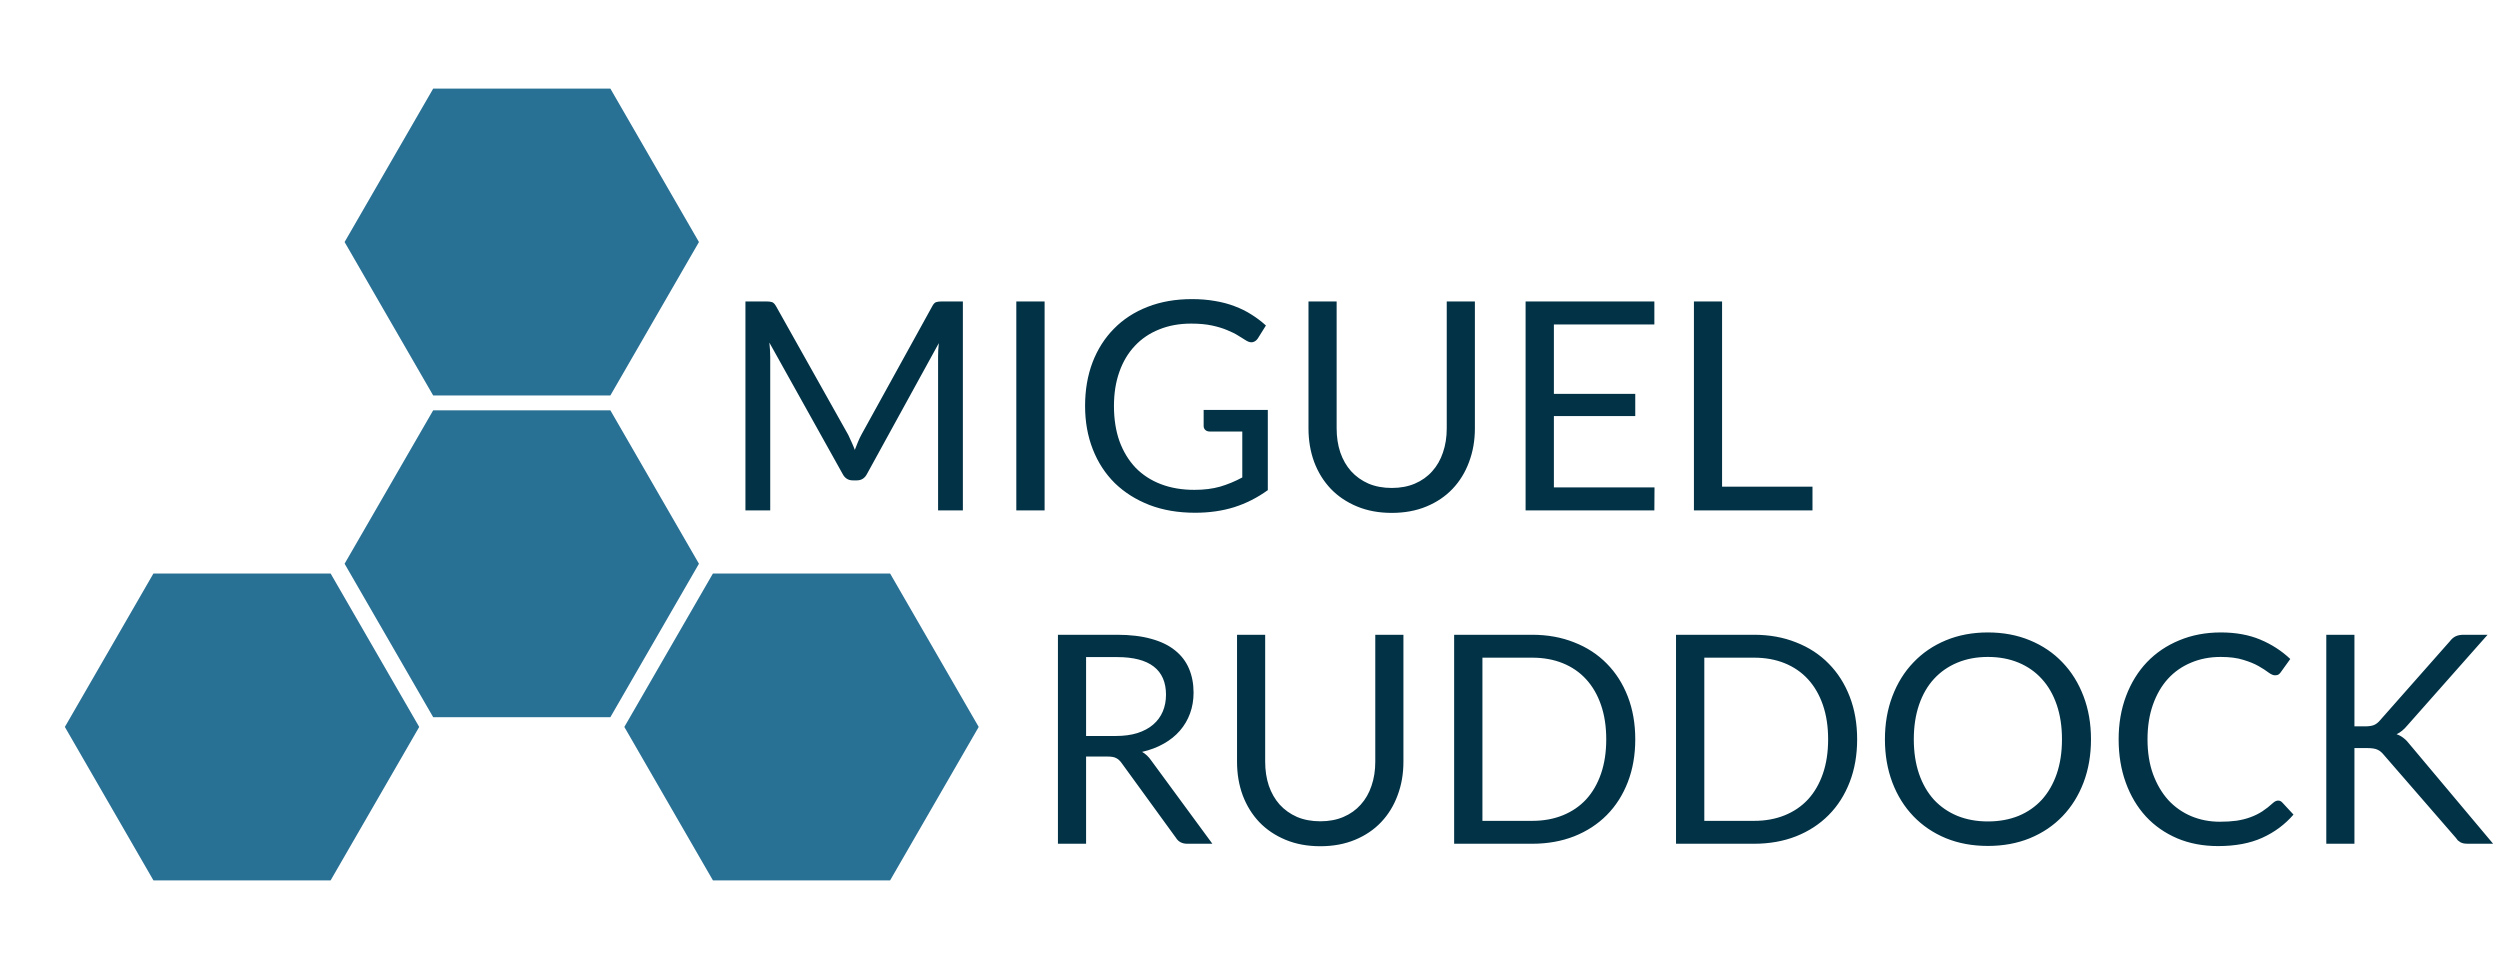
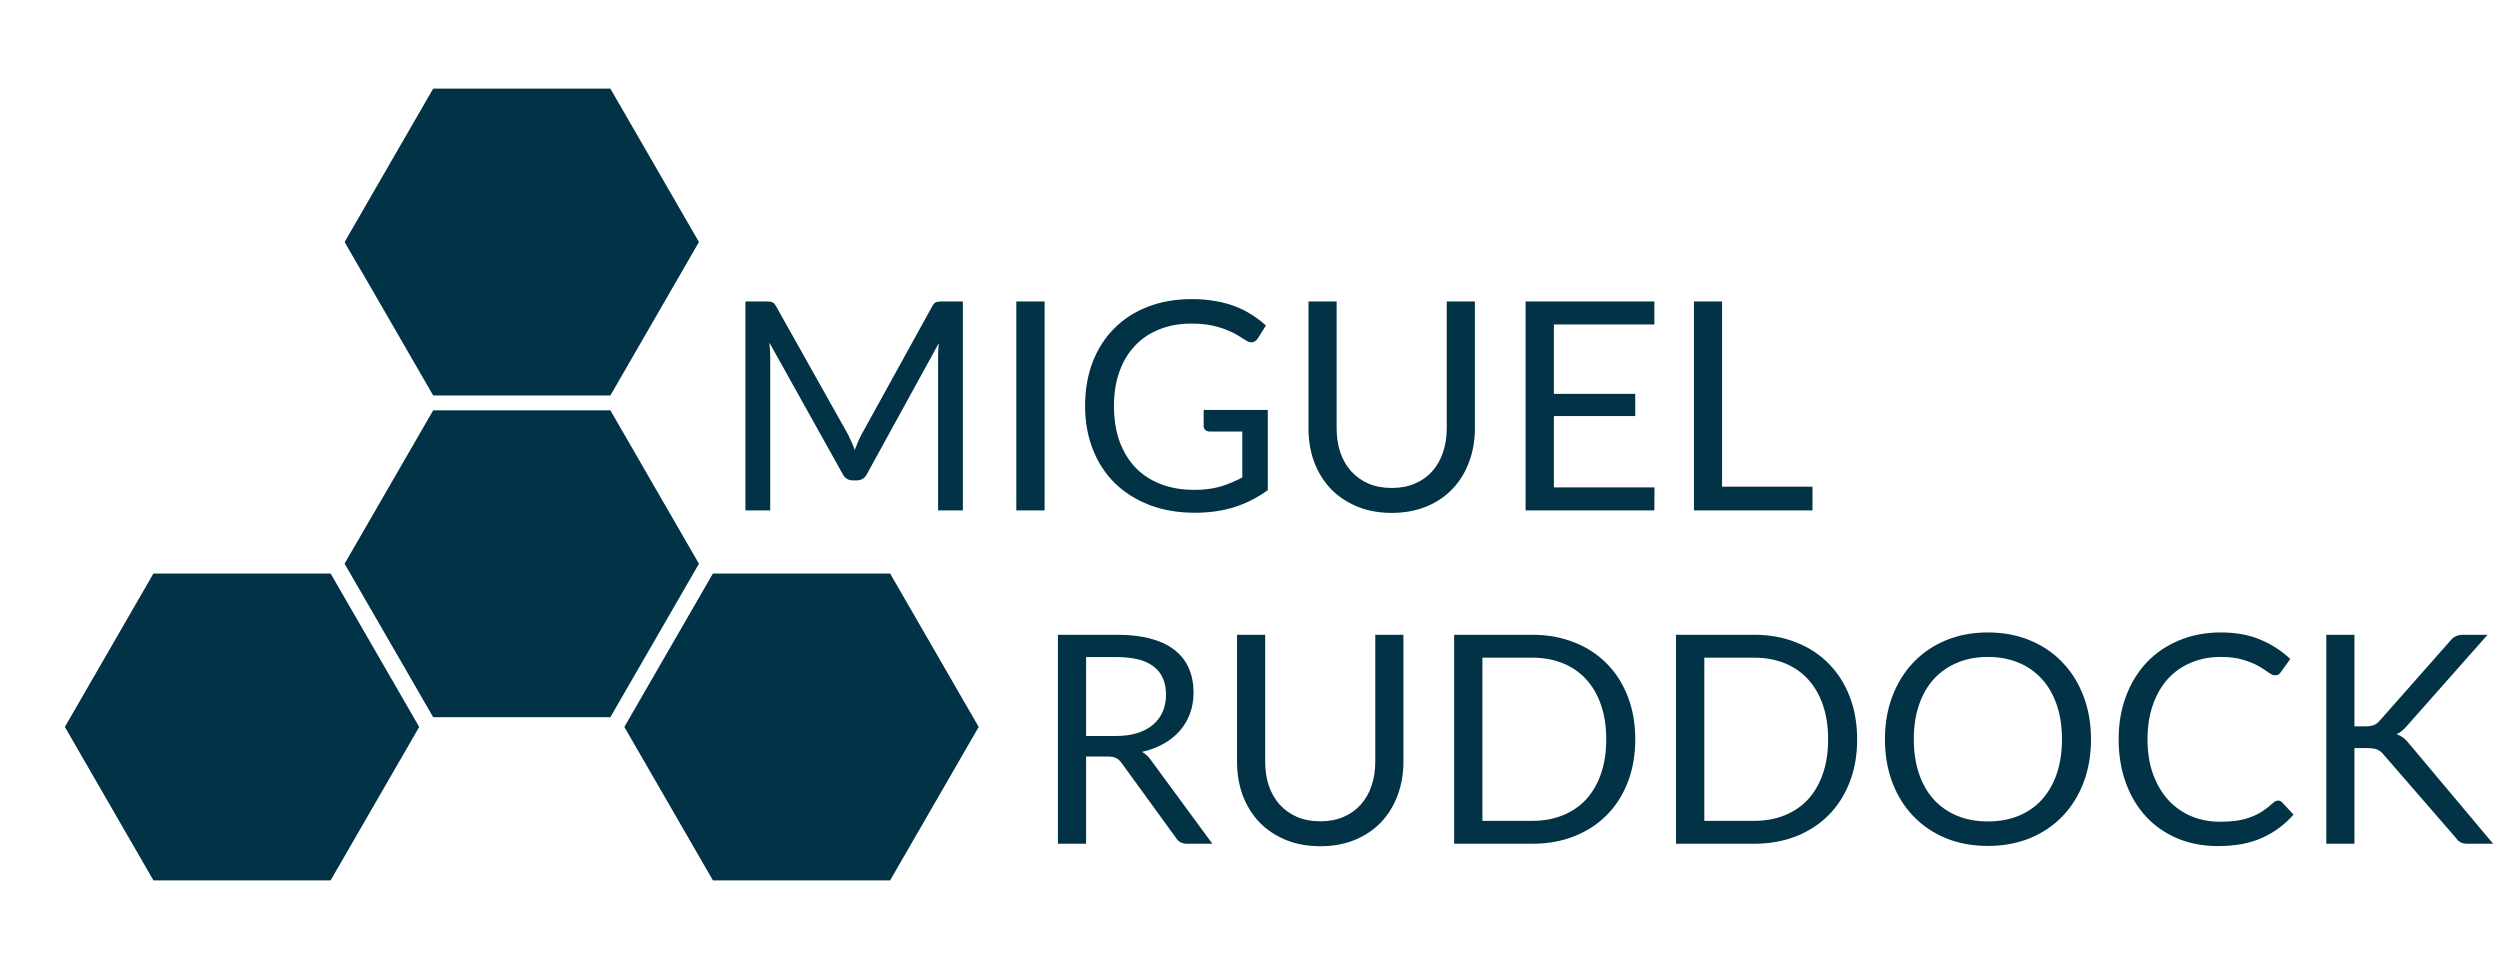
<svg xmlns="http://www.w3.org/2000/svg" width="240" height="94" viewBox="0 0 240 94" fill="none">
-   <path d="M41.586 8.505L58.595 8.505L67.099 23.235L58.595 37.966L41.586 37.966L33.081 23.235L41.586 8.505Z" fill="#287094" />
-   <path d="M14.73 55.056L31.739 55.056L40.244 69.786L31.739 84.516L14.73 84.516L6.226 69.786L14.73 55.056Z" fill="#287094" />
-   <path d="M41.586 39.39L58.595 39.39L67.099 54.12L58.595 68.85L41.586 68.85L33.081 54.12L41.586 39.39Z" fill="#287094" />
-   <path d="M68.441 55.056L85.45 55.056L93.955 69.786L85.45 84.516L68.441 84.516L59.937 69.786L68.441 55.056Z" fill="#287094" />
+   <path d="M41.586 8.505L58.595 8.505L67.099 23.235L58.595 37.966L41.586 37.966L33.081 23.235L41.586 8.505Z" fill="#023246" />
+   <path d="M14.73 55.056L31.739 55.056L40.244 69.786L31.739 84.516L14.73 84.516L6.226 69.786L14.73 55.056Z" fill="#023246" />
+   <path d="M41.586 39.39L58.595 39.39L67.099 54.12L58.595 68.85L41.586 68.85L33.081 54.12L41.586 39.39Z" fill="#023246" />
+   <path d="M68.441 55.056L85.45 55.056L93.955 69.786L85.45 84.516L68.441 84.516L59.937 69.786L68.441 55.056Z" fill="#023246" />
  <path d="M92.436 28.938V49H90.056V34.258C90.056 34.062 90.061 33.852 90.07 33.628C90.089 33.404 90.107 33.175 90.126 32.942L83.238 45.486C83.023 45.906 82.697 46.116 82.258 46.116H81.866C81.427 46.116 81.101 45.906 80.886 45.486L73.858 32.886C73.914 33.381 73.942 33.838 73.942 34.258V49H71.562V28.938H73.564C73.807 28.938 73.993 28.961 74.124 29.008C74.255 29.055 74.381 29.185 74.502 29.4L81.432 41.748C81.544 41.972 81.651 42.205 81.754 42.448C81.866 42.691 81.969 42.938 82.062 43.19C82.155 42.938 82.253 42.691 82.356 42.448C82.459 42.196 82.571 41.958 82.692 41.734L89.496 29.4C89.608 29.185 89.729 29.055 89.86 29.008C90 28.961 90.191 28.938 90.434 28.938H92.436ZM100.282 49H97.566V28.938H100.282V49ZM121.71 39.354V47.054C120.702 47.782 119.624 48.328 118.476 48.692C117.337 49.047 116.086 49.224 114.724 49.224C113.109 49.224 111.653 48.977 110.356 48.482C109.058 47.978 107.948 47.278 107.024 46.382C106.109 45.477 105.404 44.394 104.91 43.134C104.415 41.874 104.168 40.488 104.168 38.976C104.168 37.445 104.406 36.05 104.882 34.79C105.367 33.53 106.053 32.452 106.94 31.556C107.826 30.651 108.904 29.951 110.174 29.456C111.443 28.961 112.862 28.714 114.43 28.714C115.223 28.714 115.96 28.775 116.642 28.896C117.323 29.008 117.953 29.176 118.532 29.4C119.11 29.615 119.647 29.881 120.142 30.198C120.636 30.506 121.098 30.856 121.528 31.248L120.758 32.48C120.636 32.667 120.478 32.788 120.282 32.844C120.095 32.891 119.885 32.844 119.652 32.704C119.428 32.573 119.171 32.415 118.882 32.228C118.592 32.041 118.238 31.864 117.818 31.696C117.407 31.519 116.917 31.369 116.348 31.248C115.788 31.127 115.12 31.066 114.346 31.066C113.216 31.066 112.194 31.253 111.28 31.626C110.365 31.99 109.586 32.517 108.942 33.208C108.298 33.889 107.803 34.72 107.458 35.7C107.112 36.671 106.94 37.763 106.94 38.976C106.94 40.236 107.117 41.365 107.472 42.364C107.836 43.353 108.349 44.198 109.012 44.898C109.684 45.589 110.496 46.116 111.448 46.48C112.4 46.844 113.468 47.026 114.654 47.026C115.587 47.026 116.413 46.923 117.132 46.718C117.86 46.503 118.569 46.209 119.26 45.836V41.426H116.138C115.96 41.426 115.816 41.375 115.704 41.272C115.601 41.169 115.55 41.043 115.55 40.894V39.354H121.71ZM133.609 46.844C134.439 46.844 135.181 46.704 135.835 46.424C136.488 46.144 137.039 45.752 137.487 45.248C137.944 44.744 138.289 44.142 138.523 43.442C138.765 42.742 138.887 41.972 138.887 41.132V28.938H141.589V41.132C141.589 42.289 141.402 43.363 141.029 44.352C140.665 45.341 140.137 46.2 139.447 46.928C138.765 47.647 137.93 48.211 136.941 48.622C135.951 49.033 134.841 49.238 133.609 49.238C132.377 49.238 131.266 49.033 130.277 48.622C129.287 48.211 128.447 47.647 127.757 46.928C127.066 46.2 126.534 45.341 126.161 44.352C125.797 43.363 125.615 42.289 125.615 41.132V28.938H128.317V41.118C128.317 41.958 128.433 42.728 128.667 43.428C128.909 44.128 129.255 44.73 129.703 45.234C130.16 45.738 130.715 46.135 131.369 46.424C132.031 46.704 132.778 46.844 133.609 46.844ZM158.833 46.788L158.819 49H146.457V28.938H158.819V31.15H149.173V37.814H156.985V39.942H149.173V46.788H158.833ZM173.999 46.718V49H162.617V28.938H165.319V46.718H173.999Z" fill="#023246" />
  <path d="M107.12 70.654C107.904 70.654 108.595 70.561 109.192 70.374C109.799 70.178 110.303 69.907 110.704 69.562C111.115 69.207 111.423 68.787 111.628 68.302C111.833 67.817 111.936 67.28 111.936 66.692C111.936 65.497 111.544 64.597 110.76 63.99C109.976 63.383 108.8 63.08 107.232 63.08H104.264V70.654H107.12ZM116.388 81H113.98C113.485 81 113.121 80.809 112.888 80.426L107.68 73.258C107.521 73.034 107.349 72.875 107.162 72.782C106.985 72.679 106.705 72.628 106.322 72.628H104.264V81H101.562V60.938H107.232C108.501 60.938 109.598 61.069 110.522 61.33C111.446 61.582 112.207 61.951 112.804 62.436C113.411 62.921 113.859 63.509 114.148 64.2C114.437 64.881 114.582 65.647 114.582 66.496C114.582 67.205 114.47 67.868 114.246 68.484C114.022 69.1 113.695 69.655 113.266 70.15C112.846 70.635 112.328 71.051 111.712 71.396C111.105 71.741 110.415 72.003 109.64 72.18C109.985 72.376 110.284 72.661 110.536 73.034L116.388 81ZM126.749 78.844C127.58 78.844 128.322 78.704 128.975 78.424C129.629 78.144 130.179 77.752 130.627 77.248C131.085 76.744 131.43 76.142 131.663 75.442C131.906 74.742 132.027 73.972 132.027 73.132V60.938H134.729V73.132C134.729 74.289 134.543 75.363 134.169 76.352C133.805 77.341 133.278 78.2 132.587 78.928C131.906 79.647 131.071 80.211 130.081 80.622C129.092 81.033 127.981 81.238 126.749 81.238C125.517 81.238 124.407 81.033 123.417 80.622C122.428 80.211 121.588 79.647 120.897 78.928C120.207 78.2 119.675 77.341 119.301 76.352C118.937 75.363 118.755 74.289 118.755 73.132V60.938H121.457V73.118C121.457 73.958 121.574 74.728 121.807 75.428C122.05 76.128 122.395 76.73 122.843 77.234C123.301 77.738 123.856 78.135 124.509 78.424C125.172 78.704 125.919 78.844 126.749 78.844ZM156.985 70.976C156.985 72.479 156.747 73.846 156.271 75.078C155.795 76.31 155.123 77.365 154.255 78.242C153.387 79.119 152.342 79.801 151.119 80.286C149.906 80.762 148.562 81 147.087 81H139.597V60.938H147.087C148.562 60.938 149.906 61.181 151.119 61.666C152.342 62.142 153.387 62.823 154.255 63.71C155.123 64.587 155.795 65.642 156.271 66.874C156.747 68.106 156.985 69.473 156.985 70.976ZM154.199 70.976C154.199 69.744 154.031 68.643 153.695 67.672C153.359 66.701 152.883 65.88 152.267 65.208C151.651 64.536 150.904 64.023 150.027 63.668C149.15 63.313 148.17 63.136 147.087 63.136H142.313V78.802H147.087C148.17 78.802 149.15 78.625 150.027 78.27C150.904 77.915 151.651 77.407 152.267 76.744C152.883 76.072 153.359 75.251 153.695 74.28C154.031 73.309 154.199 72.208 154.199 70.976ZM178.286 70.976C178.286 72.479 178.048 73.846 177.572 75.078C177.096 76.31 176.424 77.365 175.556 78.242C174.688 79.119 173.643 79.801 172.42 80.286C171.207 80.762 169.863 81 168.388 81H160.898V60.938H168.388C169.863 60.938 171.207 61.181 172.42 61.666C173.643 62.142 174.688 62.823 175.556 63.71C176.424 64.587 177.096 65.642 177.572 66.874C178.048 68.106 178.286 69.473 178.286 70.976ZM175.5 70.976C175.5 69.744 175.332 68.643 174.996 67.672C174.66 66.701 174.184 65.88 173.568 65.208C172.952 64.536 172.205 64.023 171.328 63.668C170.451 63.313 169.471 63.136 168.388 63.136H163.614V78.802H168.388C169.471 78.802 170.451 78.625 171.328 78.27C172.205 77.915 172.952 77.407 173.568 76.744C174.184 76.072 174.66 75.251 174.996 74.28C175.332 73.309 175.5 72.208 175.5 70.976ZM200.735 70.976C200.735 72.479 200.497 73.86 200.021 75.12C199.545 76.371 198.873 77.449 198.005 78.354C197.137 79.259 196.091 79.964 194.869 80.468C193.655 80.963 192.311 81.21 190.837 81.21C189.362 81.21 188.018 80.963 186.805 80.468C185.591 79.964 184.551 79.259 183.683 78.354C182.815 77.449 182.143 76.371 181.667 75.12C181.191 73.86 180.953 72.479 180.953 70.976C180.953 69.473 181.191 68.097 181.667 66.846C182.143 65.586 182.815 64.503 183.683 63.598C184.551 62.683 185.591 61.974 186.805 61.47C188.018 60.966 189.362 60.714 190.837 60.714C192.311 60.714 193.655 60.966 194.869 61.47C196.091 61.974 197.137 62.683 198.005 63.598C198.873 64.503 199.545 65.586 200.021 66.846C200.497 68.097 200.735 69.473 200.735 70.976ZM197.949 70.976C197.949 69.744 197.781 68.638 197.445 67.658C197.109 66.678 196.633 65.852 196.017 65.18C195.401 64.499 194.654 63.976 193.777 63.612C192.899 63.248 191.919 63.066 190.837 63.066C189.763 63.066 188.788 63.248 187.911 63.612C187.033 63.976 186.282 64.499 185.657 65.18C185.041 65.852 184.565 66.678 184.229 67.658C183.893 68.638 183.725 69.744 183.725 70.976C183.725 72.208 183.893 73.314 184.229 74.294C184.565 75.265 185.041 76.091 185.657 76.772C186.282 77.444 187.033 77.962 187.911 78.326C188.788 78.681 189.763 78.858 190.837 78.858C191.919 78.858 192.899 78.681 193.777 78.326C194.654 77.962 195.401 77.444 196.017 76.772C196.633 76.091 197.109 75.265 197.445 74.294C197.781 73.314 197.949 72.208 197.949 70.976ZM218.705 76.856C218.854 76.856 218.985 76.917 219.097 77.038L220.175 78.2C219.353 79.152 218.355 79.894 217.179 80.426C216.012 80.958 214.598 81.224 212.937 81.224C211.499 81.224 210.193 80.977 209.017 80.482C207.841 79.978 206.837 79.278 206.007 78.382C205.176 77.477 204.532 76.394 204.075 75.134C203.617 73.874 203.389 72.488 203.389 70.976C203.389 69.464 203.627 68.078 204.103 66.818C204.579 65.558 205.246 64.475 206.105 63.57C206.973 62.665 208.009 61.965 209.213 61.47C210.417 60.966 211.747 60.714 213.203 60.714C214.631 60.714 215.891 60.943 216.983 61.4C218.075 61.857 219.036 62.478 219.867 63.262L218.971 64.508C218.915 64.601 218.84 64.681 218.747 64.746C218.663 64.802 218.546 64.83 218.397 64.83C218.229 64.83 218.023 64.741 217.781 64.564C217.538 64.377 217.221 64.172 216.829 63.948C216.437 63.724 215.947 63.523 215.359 63.346C214.771 63.159 214.047 63.066 213.189 63.066C212.153 63.066 211.205 63.248 210.347 63.612C209.488 63.967 208.746 64.485 208.121 65.166C207.505 65.847 207.024 66.678 206.679 67.658C206.333 68.638 206.161 69.744 206.161 70.976C206.161 72.227 206.338 73.342 206.693 74.322C207.057 75.302 207.547 76.133 208.163 76.814C208.788 77.486 209.521 77.999 210.361 78.354C211.21 78.709 212.125 78.886 213.105 78.886C213.702 78.886 214.239 78.853 214.715 78.788C215.2 78.713 215.643 78.601 216.045 78.452C216.455 78.303 216.833 78.116 217.179 77.892C217.533 77.659 217.883 77.383 218.229 77.066C218.387 76.926 218.546 76.856 218.705 76.856ZM226.026 69.73H227.048C227.402 69.73 227.687 69.688 227.902 69.604C228.116 69.511 228.312 69.357 228.49 69.142L235.168 61.582C235.354 61.339 235.55 61.171 235.756 61.078C235.961 60.985 236.213 60.938 236.512 60.938H238.808L231.164 69.576C230.977 69.8 230.795 69.987 230.618 70.136C230.45 70.276 230.268 70.393 230.072 70.486C230.324 70.57 230.552 70.696 230.758 70.864C230.963 71.023 231.164 71.233 231.36 71.494L239.34 81H236.988C236.81 81 236.656 80.991 236.526 80.972C236.404 80.944 236.297 80.907 236.204 80.86C236.11 80.804 236.026 80.743 235.952 80.678C235.886 80.603 235.821 80.519 235.756 80.426L228.84 72.46C228.653 72.227 228.452 72.063 228.238 71.97C228.023 71.867 227.696 71.816 227.258 71.816H226.026V81H223.324V60.938H226.026V69.73Z" fill="#023246" />
</svg>
